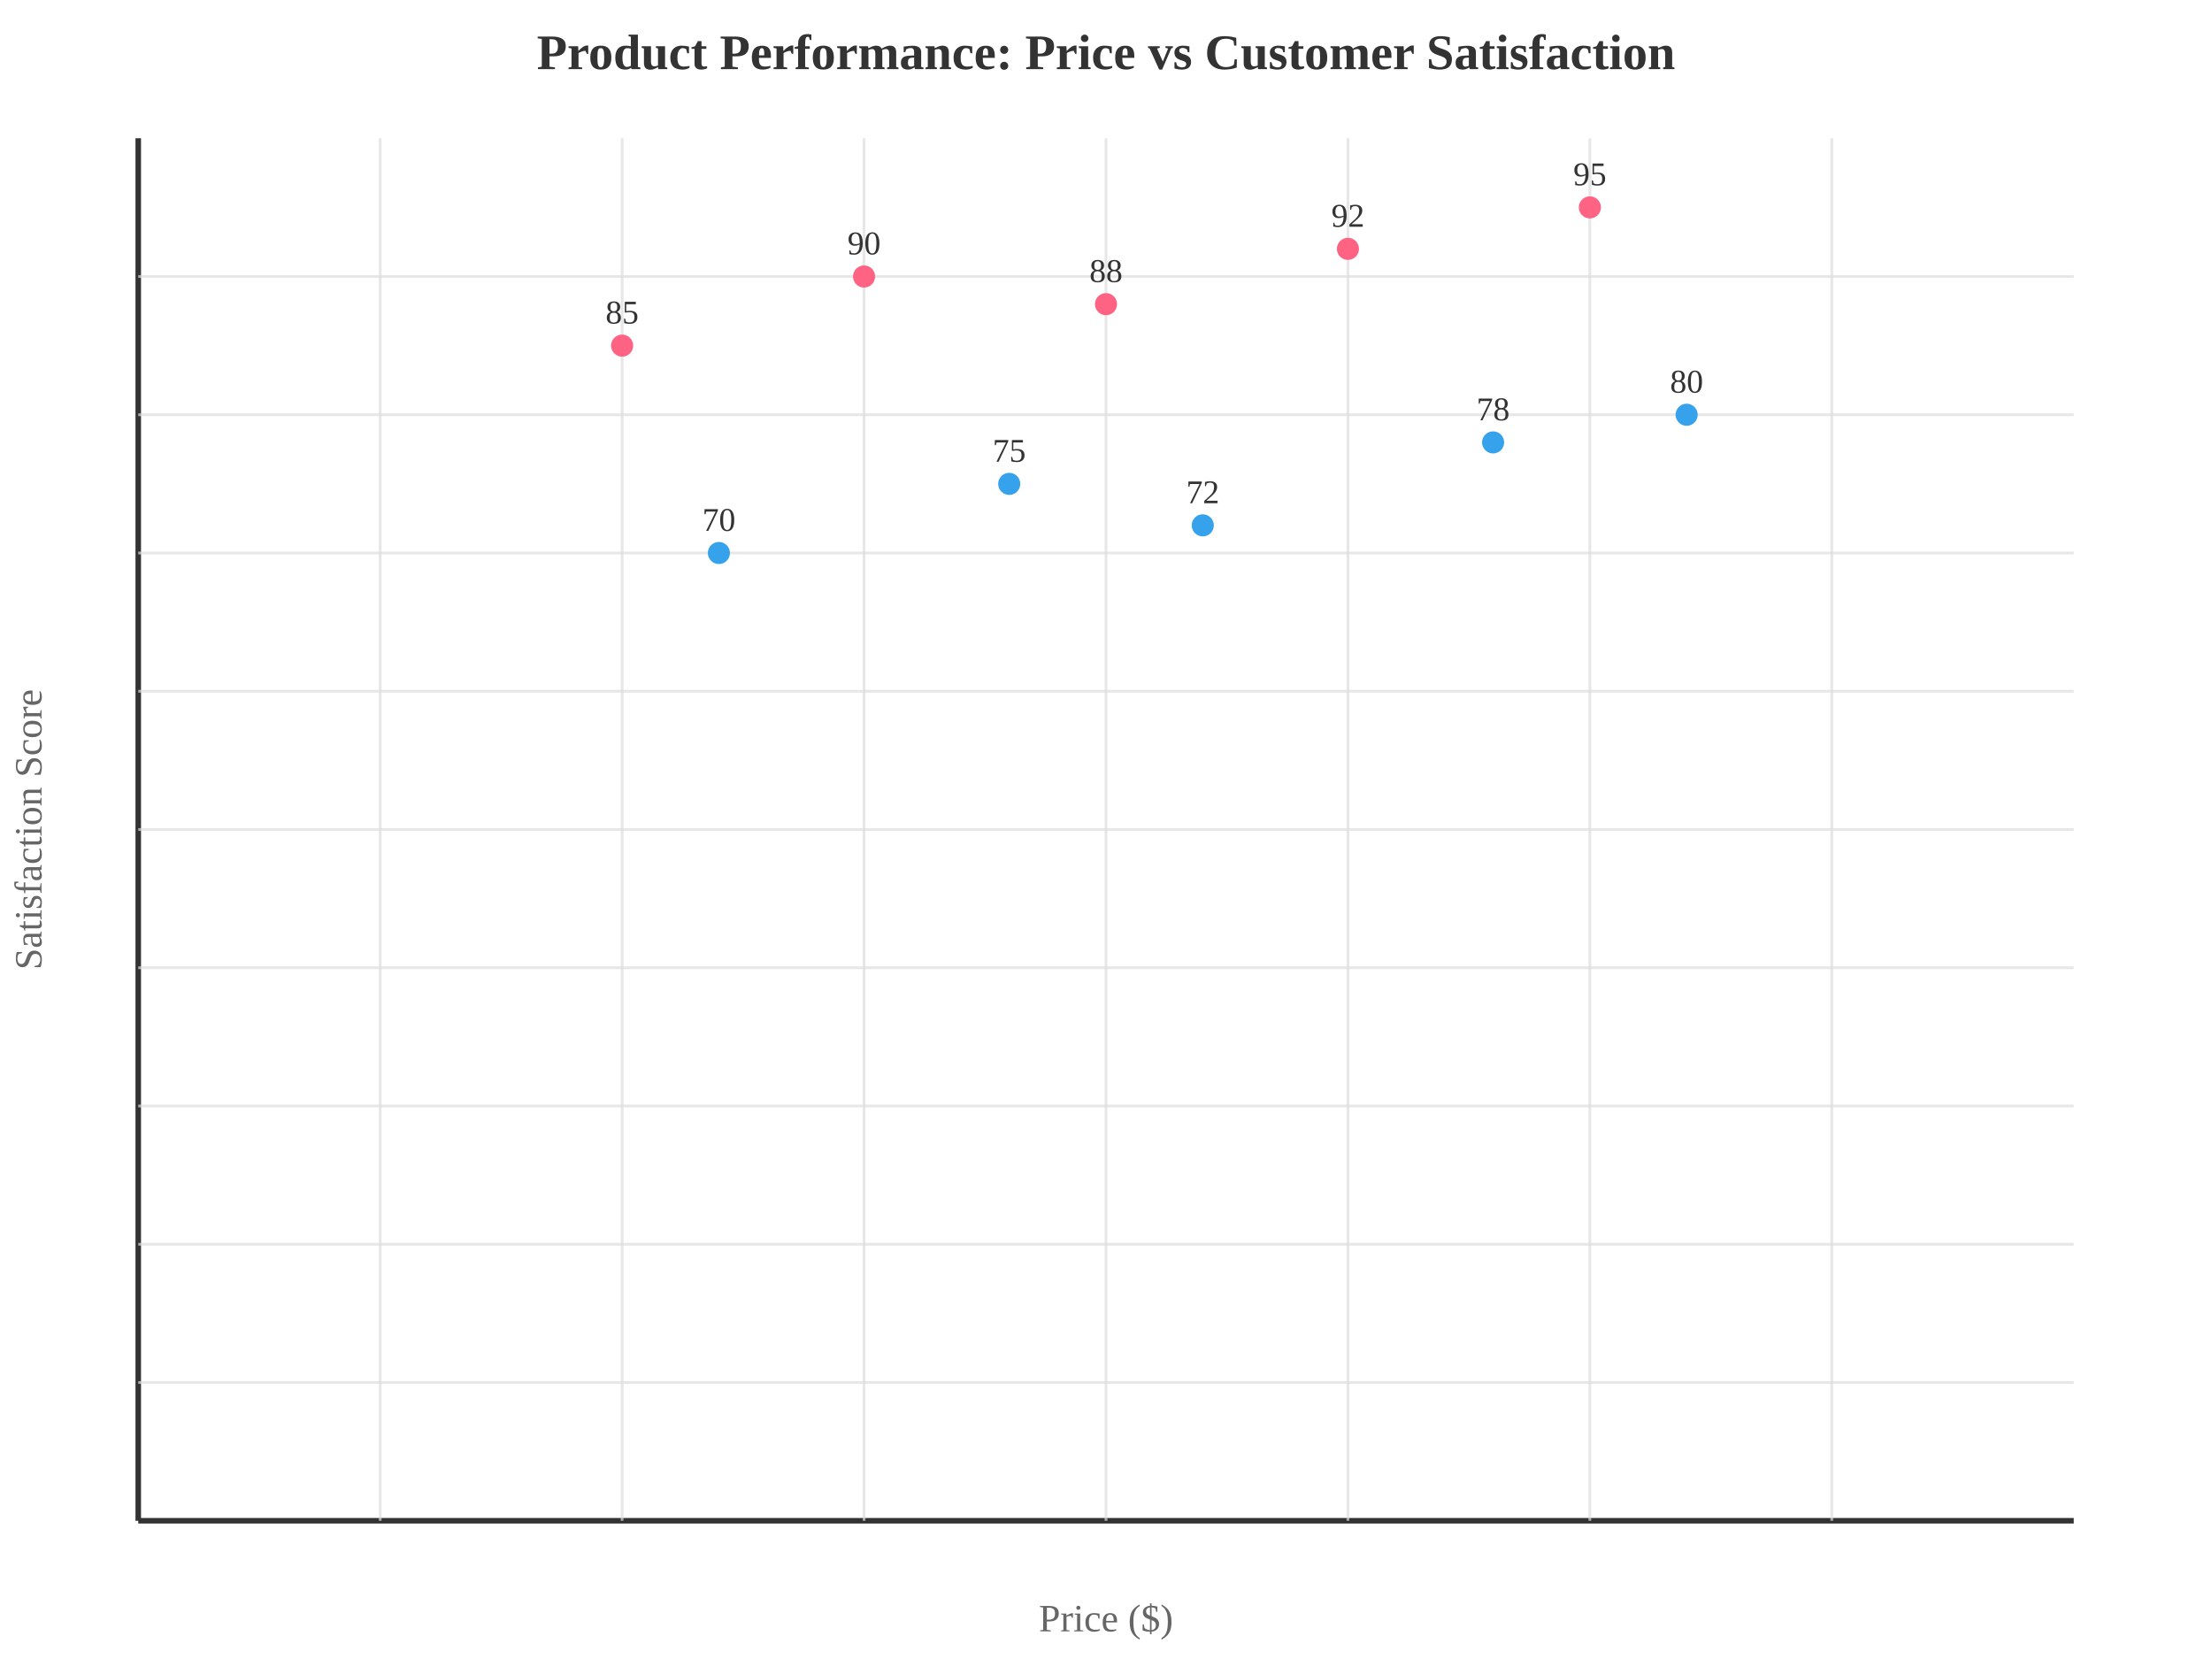
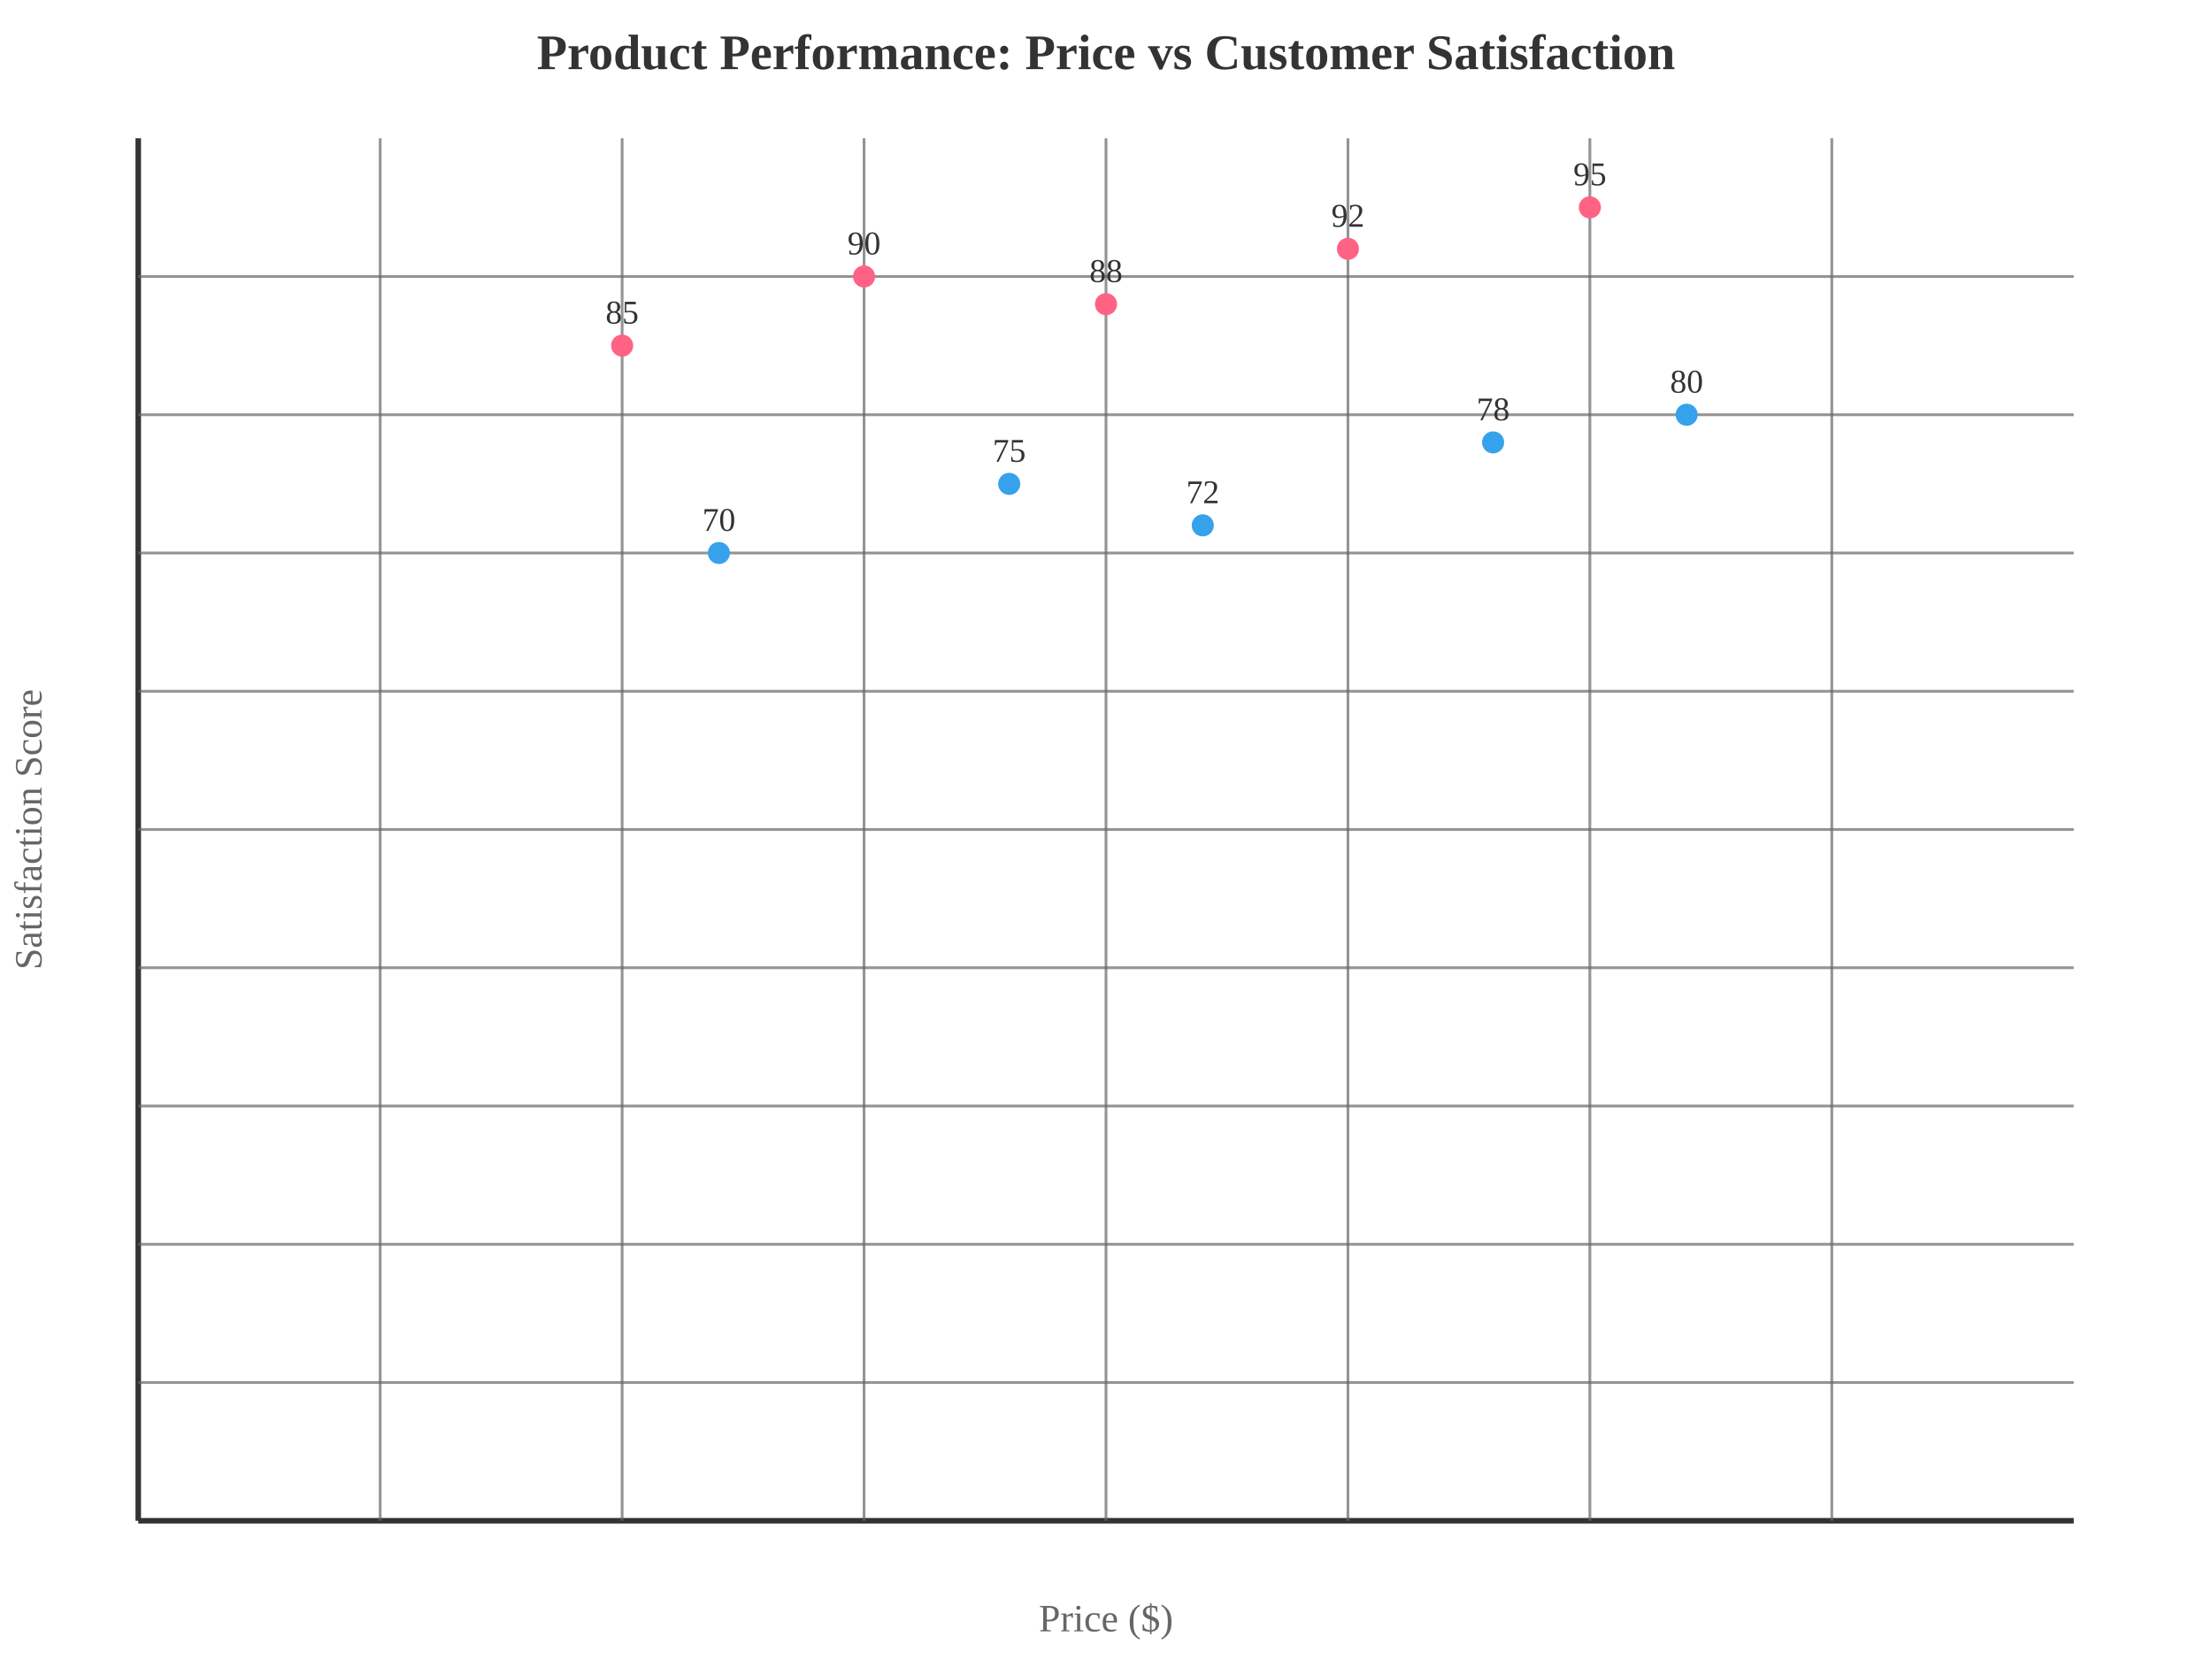
<svg xmlns="http://www.w3.org/2000/svg" width="800" height="600" viewBox="0 0 800 600">
  <rect width="100%" height="100%" fill="rgb(255,255,255)" />
  <line x1="50" y1="50" x2="50" y2="550" stroke="rgb(51,51,51)" stroke-width="2" />
  <line x1="50" y1="550" x2="750" y2="550" stroke="rgb(51,51,51)" stroke-width="2" />
-   <line x1="50" y1="500.00" x2="750" y2="500.00" stroke="rgb(221,221,221)" stroke-width="1.0" opacity="0.7" />
-   <line x1="50" y1="450.00" x2="750" y2="450.00" stroke="rgb(221,221,221)" stroke-width="1.0" opacity="0.7" />
-   <line x1="50" y1="400.00" x2="750" y2="400.00" stroke="rgb(221,221,221)" stroke-width="1.0" opacity="0.7" />
-   <line x1="50" y1="350.00" x2="750" y2="350.00" stroke="rgb(221,221,221)" stroke-width="1.0" opacity="0.7" />
-   <line x1="50" y1="300.00" x2="750" y2="300.00" stroke="rgb(221,221,221)" stroke-width="1.0" opacity="0.7" />
-   <line x1="50" y1="250.00" x2="750" y2="250.00" stroke="rgb(221,221,221)" stroke-width="1.0" opacity="0.7" />
-   <line x1="50" y1="200.00" x2="750" y2="200.00" stroke="rgb(221,221,221)" stroke-width="1.0" opacity="0.7" />
-   <line x1="50" y1="150.00" x2="750" y2="150.00" stroke="rgb(221,221,221)" stroke-width="1.0" opacity="0.7" />
-   <line x1="50" y1="100.00" x2="750" y2="100.00" stroke="rgb(221,221,221)" stroke-width="1.0" opacity="0.7" />
-   <line x1="137.50" y1="50" x2="137.50" y2="550" stroke="rgb(221,221,221)" stroke-width="1.0" opacity="0.7" />
-   <line x1="225.00" y1="50" x2="225.00" y2="550" stroke="rgb(221,221,221)" stroke-width="1.0" opacity="0.7" />
-   <line x1="312.50" y1="50" x2="312.50" y2="550" stroke="rgb(221,221,221)" stroke-width="1.0" opacity="0.7" />
-   <line x1="400.00" y1="50" x2="400.00" y2="550" stroke="rgb(221,221,221)" stroke-width="1.0" opacity="0.7" />
-   <line x1="487.50" y1="50" x2="487.50" y2="550" stroke="rgb(221,221,221)" stroke-width="1.0" opacity="0.7" />
-   <line x1="575.00" y1="50" x2="575.00" y2="550" stroke="rgb(221,221,221)" stroke-width="1.0" opacity="0.7" />
-   <line x1="662.50" y1="50" x2="662.50" y2="550" stroke="rgb(221,221,221)" stroke-width="1.0" opacity="0.7" />
+   <line x1="50" y1="500.00" x2="750" y2="500.00" stroke="rgb(102,102,102)" stroke-width="1.0" opacity="0.7" />
+   <line x1="50" y1="450.00" x2="750" y2="450.00" stroke="rgb(102,102,102)" stroke-width="1.0" opacity="0.7" />
+   <line x1="50" y1="400.00" x2="750" y2="400.00" stroke="rgb(102,102,102)" stroke-width="1.0" opacity="0.7" />
+   <line x1="50" y1="350.00" x2="750" y2="350.00" stroke="rgb(102,102,102)" stroke-width="1.0" opacity="0.7" />
+   <line x1="50" y1="300.00" x2="750" y2="300.00" stroke="rgb(102,102,102)" stroke-width="1.0" opacity="0.7" />
+   <line x1="50" y1="250.00" x2="750" y2="250.00" stroke="rgb(102,102,102)" stroke-width="1.0" opacity="0.7" />
+   <line x1="50" y1="200.00" x2="750" y2="200.00" stroke="rgb(102,102,102)" stroke-width="1.0" opacity="0.7" />
+   <line x1="50" y1="150.00" x2="750" y2="150.00" stroke="rgb(102,102,102)" stroke-width="1.0" opacity="0.7" />
+   <line x1="50" y1="100.00" x2="750" y2="100.00" stroke="rgb(102,102,102)" stroke-width="1.0" opacity="0.7" />
+   <line x1="137.50" y1="50" x2="137.50" y2="550" stroke="rgb(102,102,102)" stroke-width="1.0" opacity="0.7" />
+   <line x1="225.00" y1="50" x2="225.00" y2="550" stroke="rgb(102,102,102)" stroke-width="1.0" opacity="0.7" />
+   <line x1="312.50" y1="50" x2="312.50" y2="550" stroke="rgb(102,102,102)" stroke-width="1.0" opacity="0.7" />
+   <line x1="400.00" y1="50" x2="400.00" y2="550" stroke="rgb(102,102,102)" stroke-width="1.0" opacity="0.7" />
+   <line x1="487.50" y1="50" x2="487.50" y2="550" stroke="rgb(102,102,102)" stroke-width="1.0" opacity="0.7" />
+   <line x1="575.00" y1="50" x2="575.00" y2="550" stroke="rgb(102,102,102)" stroke-width="1.0" opacity="0.7" />
+   <line x1="662.50" y1="50" x2="662.50" y2="550" stroke="rgb(102,102,102)" stroke-width="1.0" opacity="0.7" />
  <circle cx="225.00" cy="125.00" r="4" fill="rgb(255,99,132)" />
  <text x="225.00" y="117.00" font-size="12" fill="#333" text-anchor="middle">85</text>
  <circle cx="312.50" cy="100.00" r="4" fill="rgb(255,99,132)" />
  <text x="312.50" y="92.00" font-size="12" fill="#333" text-anchor="middle">90</text>
  <circle cx="400.00" cy="110.00" r="4" fill="rgb(255,99,132)" />
  <text x="400.00" y="102.00" font-size="12" fill="#333" text-anchor="middle">88</text>
  <circle cx="487.50" cy="90.00" r="4" fill="rgb(255,99,132)" />
  <text x="487.50" y="82.00" font-size="12" fill="#333" text-anchor="middle">92</text>
  <circle cx="575.00" cy="75.00" r="4" fill="rgb(255,99,132)" />
  <text x="575.00" y="67.00" font-size="12" fill="#333" text-anchor="middle">95</text>
  <circle cx="260.00" cy="200.00" r="4" fill="rgb(54,162,235)" />
  <text x="260.00" y="192.00" font-size="12" fill="#333" text-anchor="middle">70</text>
  <circle cx="365.00" cy="175.00" r="4" fill="rgb(54,162,235)" />
  <text x="365.00" y="167.00" font-size="12" fill="#333" text-anchor="middle">75</text>
  <circle cx="435.00" cy="190.00" r="4" fill="rgb(54,162,235)" />
  <text x="435.00" y="182.00" font-size="12" fill="#333" text-anchor="middle">72</text>
  <circle cx="540.00" cy="160.00" r="4" fill="rgb(54,162,235)" />
  <text x="540.00" y="152.00" font-size="12" fill="#333" text-anchor="middle">78</text>
  <circle cx="610.00" cy="150.00" r="4" fill="rgb(54,162,235)" />
  <text x="610.00" y="142.00" font-size="12" fill="#333" text-anchor="middle">80</text>
  <text x="400" y="25" font-size="18" font-weight="bold" fill="#333" text-anchor="middle">Product Performance: Price vs Customer Satisfaction</text>
  <text x="400" y="590" font-size="14" fill="#666" text-anchor="middle">Price ($)</text>
  <text x="15" y="300" font-size="14" fill="#666" text-anchor="middle" transform="rotate(-90 15 300)">Satisfaction Score</text>
</svg>
